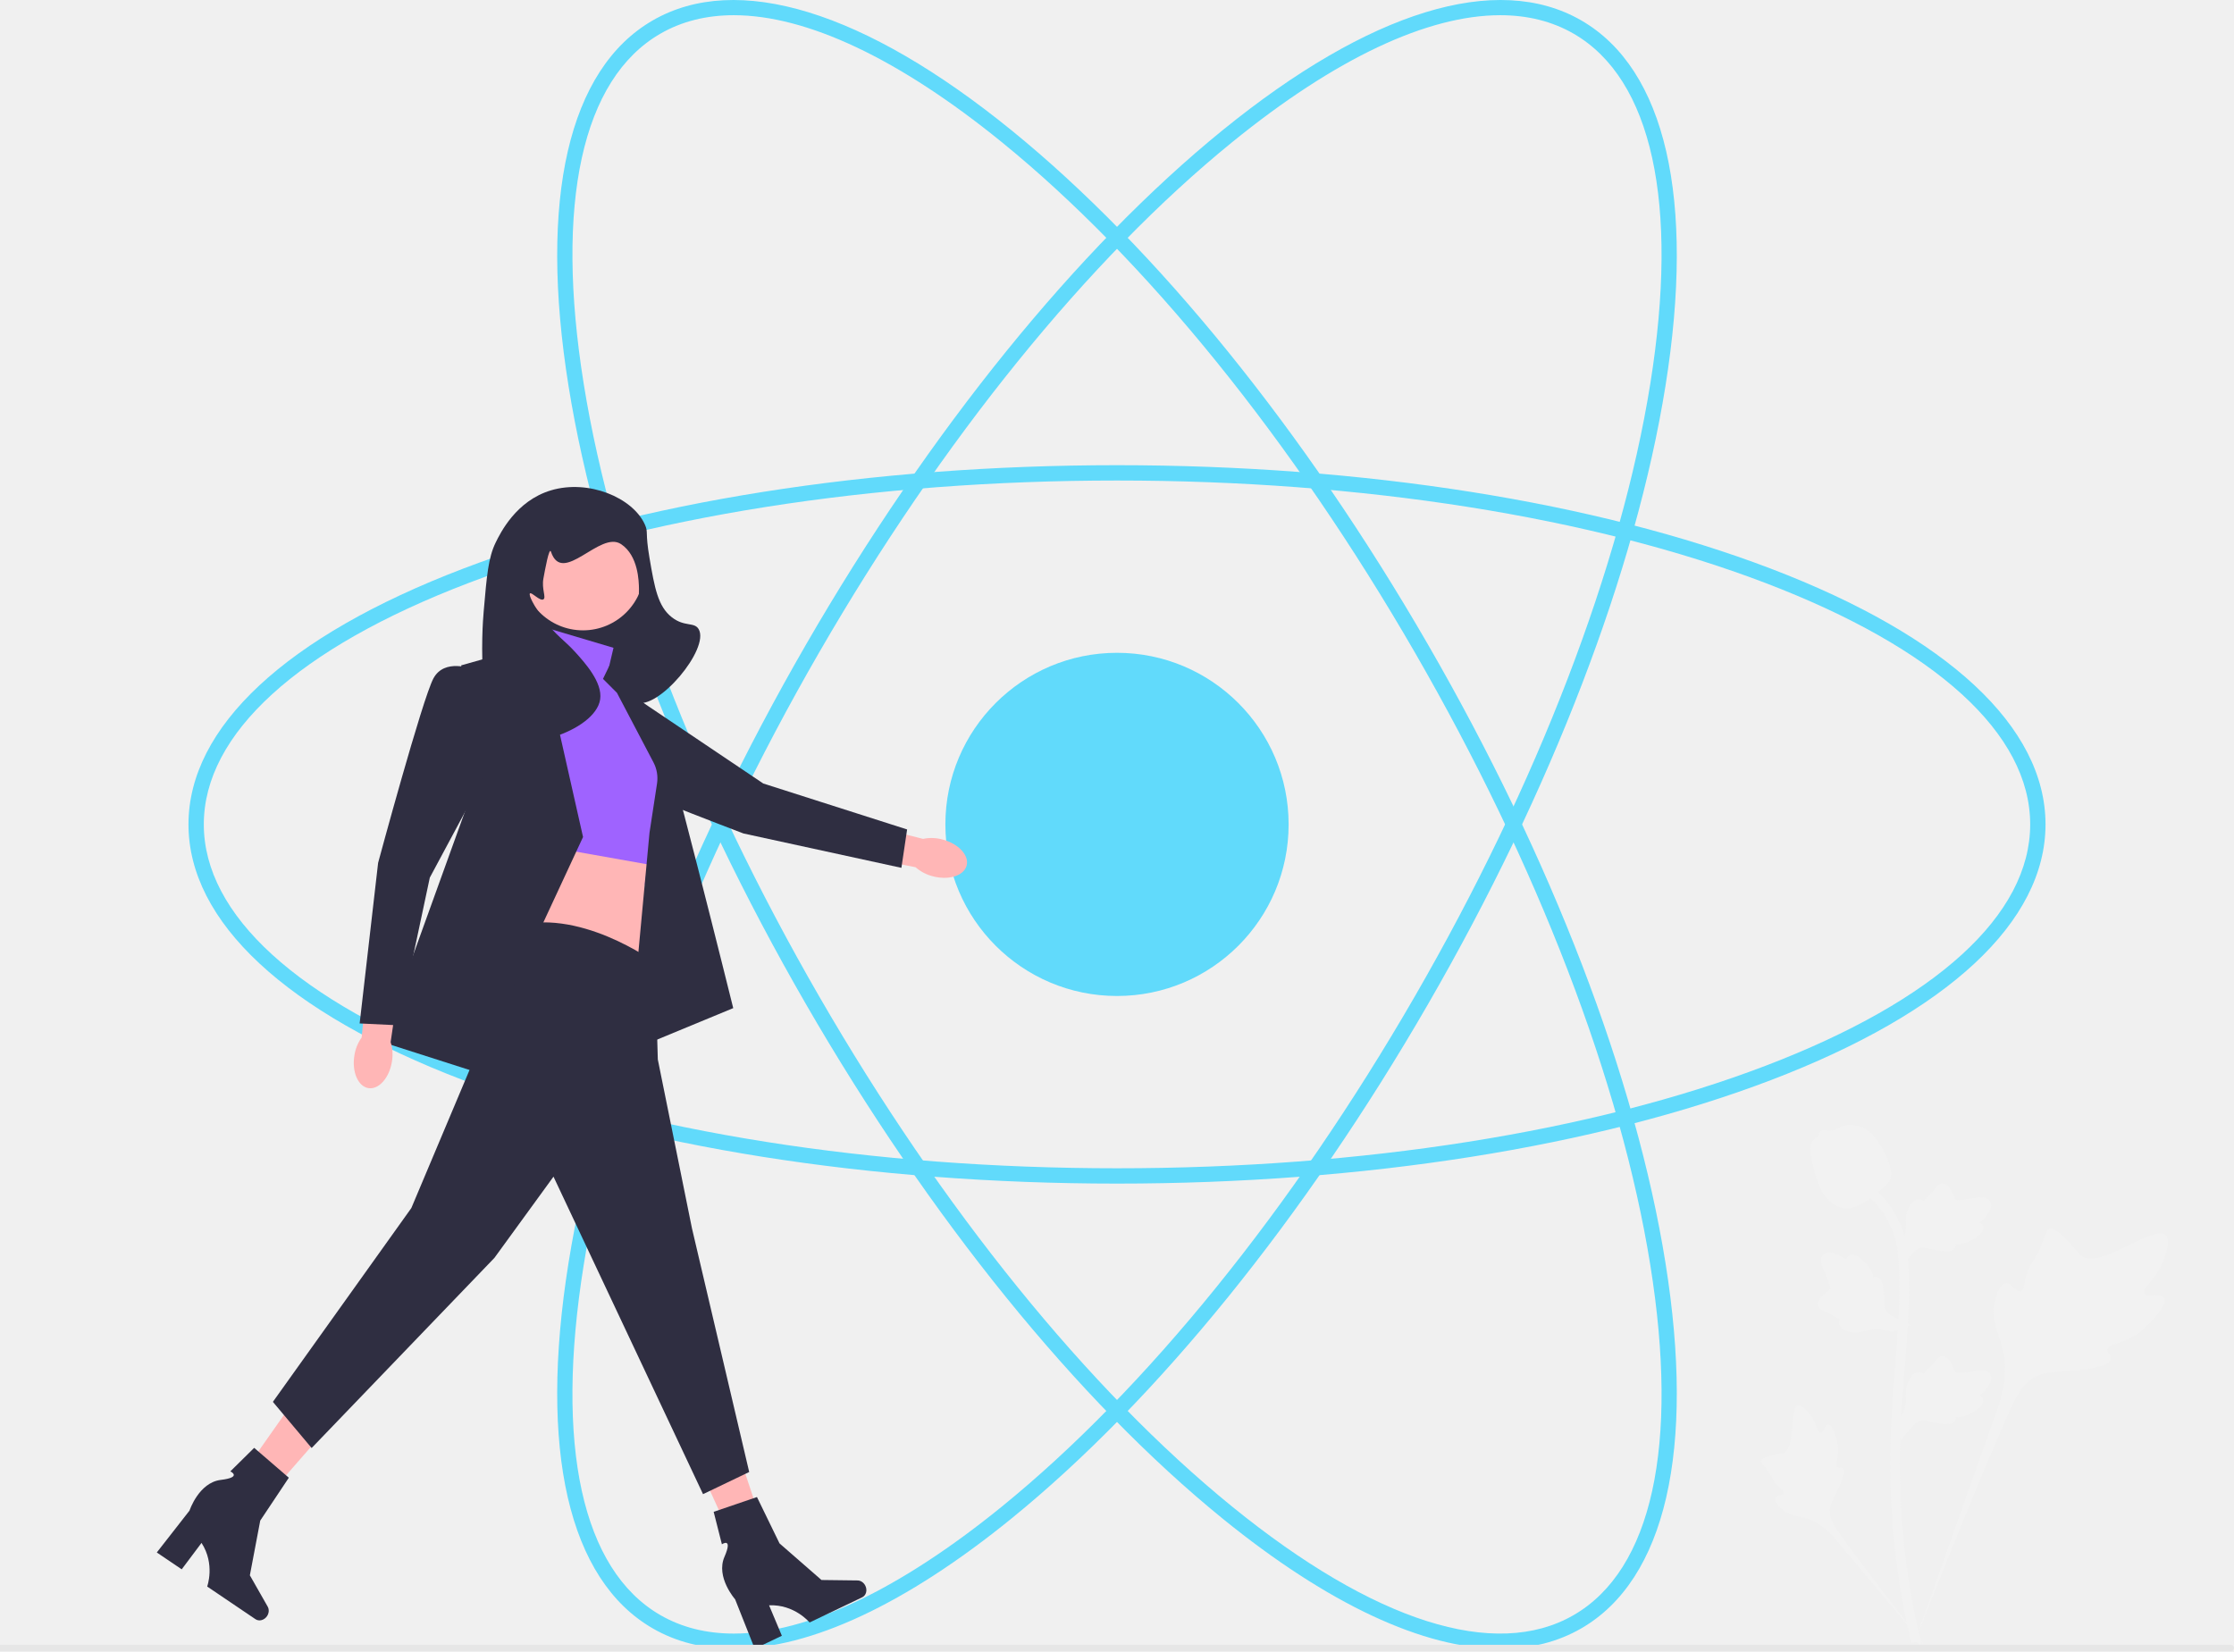
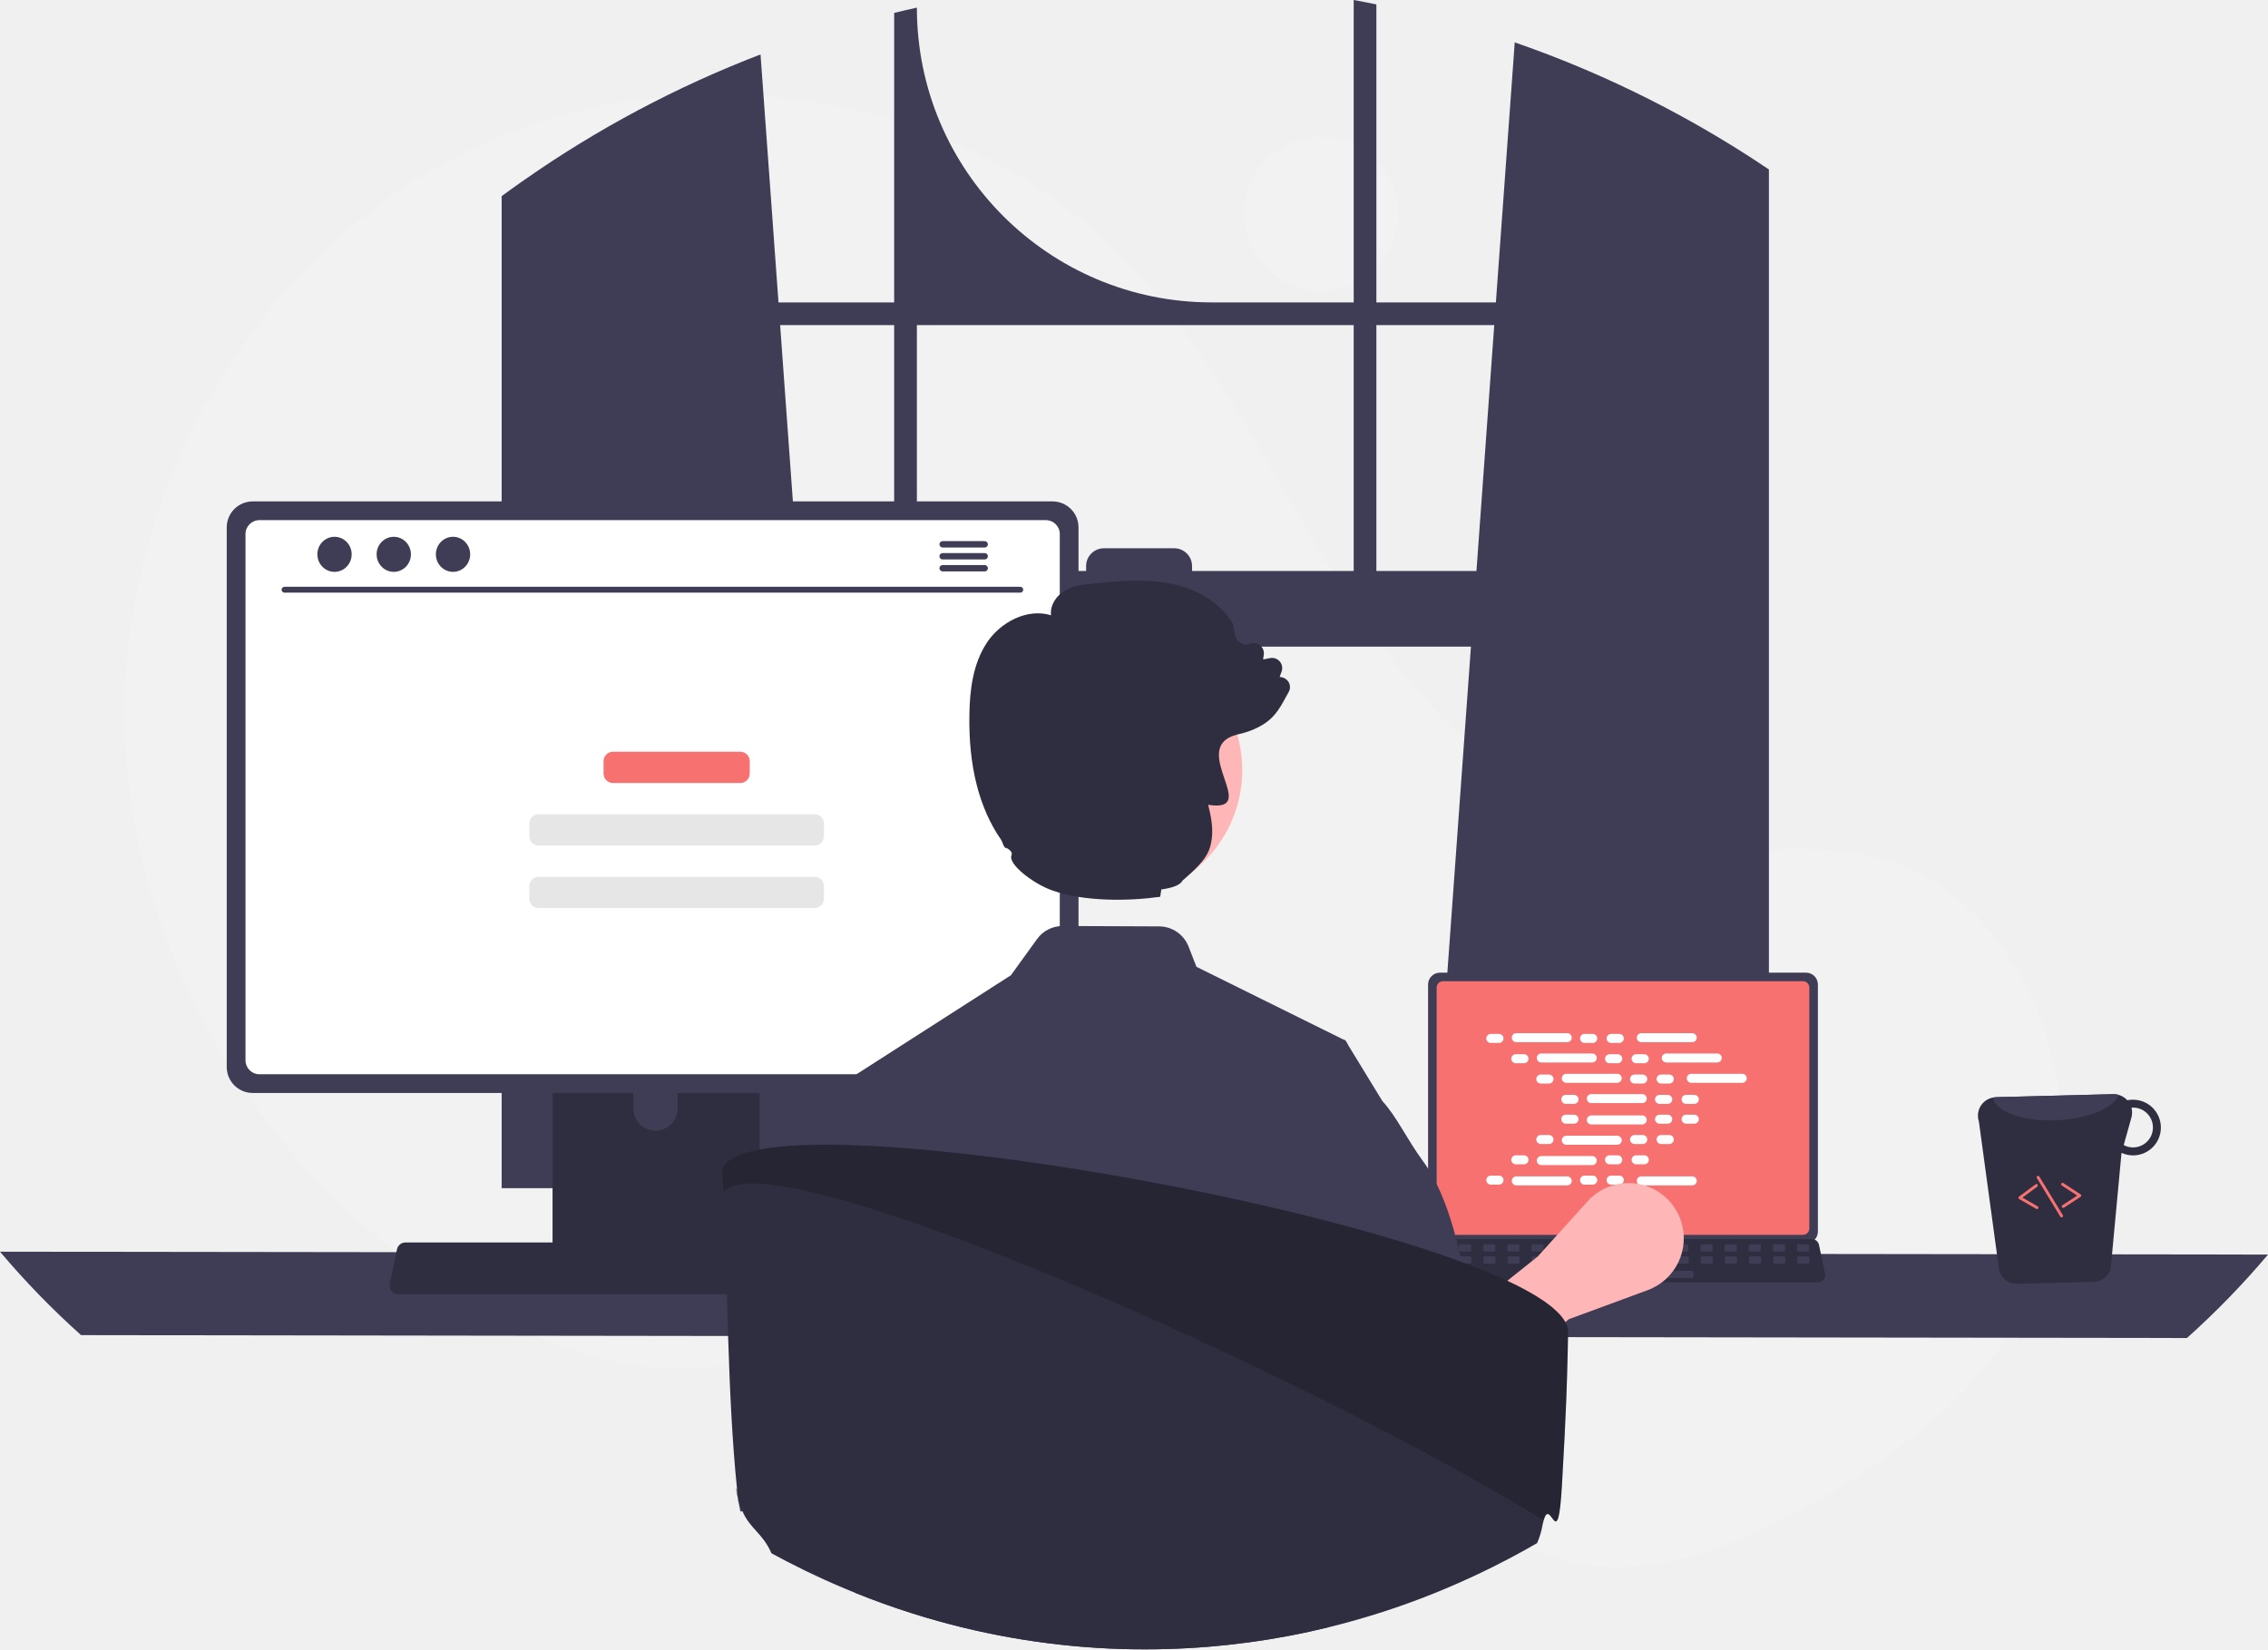
- <svg xmlns="http://www.w3.org/2000/svg" width="583.04" height="431.02" viewBox="0 0 583.04 431.02">
-   <g>
-     <path d="M291.52,308.951c-64.433,0-125.038-9.592-170.652-27.008-46.222-17.648-71.678-41.355-71.678-66.755s25.456-49.105,71.678-66.754c45.614-17.416,106.22-27.008,170.652-27.008s125.038,9.592,170.652,27.008c46.222,17.648,71.677,41.355,71.677,66.754s-25.456,49.106-71.677,66.755c-45.615,17.416-106.22,27.008-170.652,27.008Zm0-183.524c-63.957,0-124.056,9.498-169.226,26.745-44.563,17.015-69.104,39.395-69.104,63.017s24.541,46.003,69.104,63.018c45.17,17.247,105.269,26.745,169.226,26.745s124.056-9.498,169.225-26.745c44.563-17.015,69.104-39.395,69.104-63.018s-24.541-46.002-69.104-63.017c-45.17-17.247-105.269-26.745-169.225-26.745Z" fill="#61dafb" />
-     <path d="M391.642,430.378c-20.024,0-44.985-11.573-72.607-34.022-37.891-30.795-76.5-78.485-108.716-134.285-32.216-55.8-54.212-113.082-61.937-161.293-7.827-48.854-.024-82.752,21.972-95.452,21.996-12.699,55.255-2.507,93.649,28.697,37.891,30.795,76.5,78.485,108.716,134.285,32.216,55.8,54.212,113.082,61.937,161.294,7.827,48.854,.024,82.752-21.972,95.452-6.171,3.562-13.233,5.324-21.042,5.324ZM191.505,3.969c-7.139,0-13.562,1.594-19.149,4.82-20.458,11.812-27.569,44.255-20.022,91.355,7.649,47.742,29.473,104.538,61.451,159.926,31.979,55.388,70.253,102.686,107.774,133.181,37.017,30.086,68.67,40.151,89.127,28.338,20.458-11.812,27.569-44.255,20.022-91.354-7.649-47.742-29.473-104.538-61.451-159.927-31.979-55.388-70.253-102.686-107.775-133.181C234.576,15.259,210.504,3.969,191.505,3.969Z" fill="#61dafb" />
-     <path d="M191.397,430.378c-7.812,0-14.869-1.761-21.042-5.324-21.996-12.7-29.799-46.599-21.972-95.452,7.724-48.212,29.72-105.494,61.937-161.294,32.216-55.8,70.825-103.49,108.716-134.285C357.43,2.817,390.69-7.375,412.685,5.325c21.996,12.699,29.799,46.598,21.972,95.452-7.724,48.211-29.72,105.494-61.937,161.293-32.216,55.8-70.825,103.49-108.716,134.285-27.62,22.448-52.584,34.022-72.607,34.022ZM391.535,3.969c-19,0-43.069,11.288-69.978,33.158-37.521,30.495-75.796,77.793-107.774,133.181-31.978,55.389-53.802,112.185-61.451,159.927-7.546,47.1-.436,79.543,20.022,91.354,5.586,3.226,12.012,4.819,19.149,4.82,19,.002,43.069-11.288,69.977-33.158,37.521-30.495,75.796-77.793,107.775-133.181,31.978-55.389,53.802-112.185,61.451-159.926,7.546-47.1,.436-79.543-20.022-91.355-5.586-3.225-12.012-4.82-19.149-4.82Z" fill="#61dafb" />
-     <circle cx="291.52" cy="215.189" r="44.789" fill="#61dafb" />
-   </g>
-   <g>
-     <path d="M564.784,338.786c-.844-1.424-4.497,.101-5.168-1.191-.669-1.287,2.725-3.249,4.663-7.73,.35-.808,2.553-5.9,.922-7.472-3.092-2.978-17.24,9.313-22.191,5.29-1.087-.883-1.846-2.645-5.134-5.506-1.308-1.138-2.099-1.652-2.865-1.461-1.086,.271-1.172,1.725-2.337,4.584-1.747,4.287-2.78,4.028-3.798,7.449-.756,2.539-.583,4.016-1.472,4.303-1.258,.407-2.416-2.286-4.011-2.045-1.627,.246-2.611,3.382-2.922,5.73-.583,4.406,1.035,7.313,1.932,10.371,.975,3.322,1.553,8.375-.698,15.528l-22.277,62.766c4.918-12.879,19.158-48.185,25.142-61.305,1.727-3.787,3.635-7.629,7.551-9.145,3.77-1.46,8.949-.588,15.55-2.179,.771-.186,2.911-.73,3.18-1.988,.223-1.04-1.036-1.621-.842-2.595,.259-1.307,2.734-1.323,5.775-2.831,2.144-1.063,3.48-2.328,4.629-3.415,.346-.328,5.495-5.262,4.371-7.157Z" fill="#f2f2f2" />
-     <path d="M477.139,371.829c-.942,.004-1.248,2.236-2.076,2.193-.825-.043-.808-2.275-2.448-4.519-.296-.405-2.159-2.955-3.401-2.608-2.354,.658-.404,11.148-3.806,12.418-.747,.279-1.831,.143-4.184,.931-.936,.314-1.417,.554-1.544,.985-.18,.611,.508,1.073,1.575,2.47,1.6,2.094,1.175,2.527,2.56,4.013,1.028,1.104,1.803,1.445,1.687,1.964-.163,.735-1.819,.526-2.161,1.379-.349,.87,.907,2.257,1.969,3.087,1.994,1.557,3.888,1.602,5.647,2.044,1.912,.48,4.559,1.654,7.42,4.823l24.378,29.044c-4.902-6.13-18.122-23.306-22.835-30.028-1.36-1.941-2.696-3.985-2.31-6.345,.371-2.272,2.293-4.562,3.417-8.261,.131-.432,.481-1.639-.058-2.134-.446-.409-1.095,.041-1.517-.335-.567-.504,.14-1.724,.277-3.651,.097-1.359-.138-2.38-.341-3.258-.061-.265-.997-4.215-2.251-4.21Z" fill="#f2f2f2" />
-     <path d="M495.939,376.049l-.568-5.068,.259-.384c1.2-1.777,1.812-3.512,1.819-5.159,.001-.262-.011-.524-.023-.79-.049-1.057-.11-2.371,.575-3.903,.384-.854,1.463-2.831,3.086-2.587,.437,.061,.767,.262,1.018,.497,.037-.059,.075-.117,.115-.181,.505-.771,.905-1.101,1.291-1.419,.296-.245,.602-.497,1.082-1.094,.21-.262,.374-.492,.513-.685,.42-.585,.968-1.282,1.935-1.27,1.033,.049,1.574,.903,1.932,1.468,.64,1.008,.93,1.735,1.122,2.217,.07,.176,.149,.374,.19,.436,.333,.489,3.038,.032,4.057-.135,2.289-.382,4.27-.712,5.087,.732,.585,1.033,.15,2.398-1.33,4.168-.461,.551-.952,.969-1.388,1.297,.361,.215,.684,.546,.815,1.065h0c.308,1.228-.748,2.459-3.137,3.663-.593,.301-1.392,.702-2.512,.896-.527,.091-1.002,.113-1.408,.125-.009,.235-.064,.489-.207,.751-.42,.771-1.293,1.138-2.61,1.05-1.449-.076-2.642-.352-3.694-.595-.919-.21-1.711-.389-2.332-.347-1.153,.093-2.041,1.016-3.083,2.212l-2.603,3.042Z" fill="#f2f2f2" />
-     <path d="M498.572,345.873l-4.758,1.835-.437-.153c-2.023-.71-3.857-.862-5.452-.451-.254,.065-.504,.143-.759,.223-1.01,.316-2.266,.708-3.922,.434-.924-.155-3.11-.697-3.285-2.329-.052-.438,.059-.809,.222-1.111-.066-.021-.133-.042-.204-.065-.874-.293-1.295-.597-1.7-.889-.312-.224-.633-.456-1.332-.769-.307-.137-.571-.237-.793-.322-.672-.258-1.486-.611-1.719-1.549-.215-1.011,.474-1.751,.93-2.241,.813-.875,1.442-1.34,1.86-1.648,.153-.112,.324-.239,.373-.294,.389-.446-.74-2.947-1.159-3.891-.95-2.118-1.772-3.95-.582-5.106,.851-.828,2.282-.754,4.369,.229,.65,.307,1.179,.675,1.607,1.013,.117-.404,.354-.8,.823-1.058h0c1.11-.61,2.569,.099,4.339,2.105,.442,.498,1.033,1.169,1.504,2.203,.221,.487,.363,.941,.478,1.331,.229-.051,.49-.063,.779,.009,.852,.21,1.429,.962,1.678,2.258,.294,1.421,.329,2.645,.362,3.724,.03,.942,.058,1.753,.255,2.344,.382,1.091,1.5,1.717,2.922,2.421l3.603,1.746Z" fill="#f2f2f2" />
-     <path d="M495.939,330.942l-.568-5.068,.259-.384c1.2-1.777,1.812-3.512,1.819-5.159,.001-.262-.011-.524-.023-.79-.049-1.057-.11-2.371,.575-3.903,.384-.854,1.463-2.831,3.086-2.587,.437,.061,.767,.262,1.018,.497,.037-.059,.075-.117,.115-.181,.505-.771,.905-1.101,1.291-1.419,.296-.245,.602-.497,1.082-1.094,.21-.262,.374-.492,.513-.685,.42-.585,.968-1.282,1.935-1.27,1.033,.049,1.574,.903,1.932,1.468,.64,1.008,.93,1.735,1.122,2.217,.07,.176,.149,.374,.19,.436,.333,.489,3.038,.032,4.057-.135,2.289-.382,4.27-.712,5.087,.732,.585,1.033,.15,2.398-1.33,4.168-.461,.551-.952,.969-1.388,1.297,.361,.215,.684,.546,.815,1.065h0c.308,1.228-.748,2.459-3.137,3.663-.593,.301-1.392,.702-2.512,.896-.527,.091-1.002,.113-1.408,.125-.009,.235-.064,.489-.207,.751-.42,.771-1.293,1.138-2.61,1.05-1.449-.076-2.642-.352-3.694-.595-.919-.21-1.711-.389-2.332-.347-1.153,.093-2.041,1.016-3.083,2.212l-2.603,3.042Z" fill="#f2f2f2" />
-     <path d="M501.124,429.32l-1.062-.666-.257-1.226,.257,1.226-1.238,.142c-.02-.115-.087-.379-.188-.793-.554-2.266-2.244-9.162-3.654-20.023-.984-7.581-1.541-15.376-1.656-23.17-.115-7.807,.255-13.717,.551-18.467,.224-3.583,.496-6.994,.762-10.317,.71-8.878,1.379-17.265,.881-26.55-.11-2.073-.341-6.387-2.862-10.978-1.462-2.663-3.476-5.027-5.987-7.023l1.561-1.963c2.771,2.207,5,4.826,6.623,7.782,2.795,5.09,3.047,9.791,3.168,12.05,.507,9.449-.17,17.916-.887,26.88-.264,3.311-.536,6.708-.759,10.276-.294,4.706-.66,10.565-.546,18.271,.113,7.701,.663,15.4,1.634,22.886,1.392,10.724,3.058,17.517,3.605,19.749,.291,1.192,.352,1.441,.054,1.914Z" fill="#f2f2f2" />
-     <path d="M482.075,315.456c-.103,0-.207-.002-.312-.01-2.134-.115-4.11-1.392-5.875-3.796-.827-1.131-1.251-2.42-2.095-4.992-.131-.396-.767-2.408-1.154-5.176-.253-1.808-.221-2.565,.137-3.233,.398-.744,1.041-1.263,1.766-1.613-.032-.24-.006-.487,.098-.739,.427-1.045,1.563-.908,2.177-.842,.311,.039,.699,.091,1.117,.069,.658-.032,1.012-.228,1.548-.521,.513-.281,1.15-.631,2.096-.825,1.865-.389,3.427,.139,3.942,.313,2.71,.903,4.046,3.01,5.593,5.45,.308,.489,1.367,2.271,2.065,4.713,.504,1.762,.433,2.545,.281,3.128-.308,1.197-1.036,1.882-2.885,3.394-1.931,1.583-2.9,2.376-3.732,2.858-1.937,1.118-3.153,1.821-4.768,1.821Z" fill="#f2f2f2" />
-   </g>
-   <g>
-     <g>
-       <path id="b-239" d="M243.47,228.74c4.166,1.099,8.11-.159,8.809-2.811,.699-2.651-2.111-5.691-6.279-6.79-1.659-.462-3.404-.52-5.09-.169l-17.71-4.434-1.904,8.355,17.661,3.484c1.294,1.137,2.841,1.948,4.512,2.364Z" fill="#ffb6b6" />
-       <path d="M146.133,188.062s-3.597,6.903,1.389,10.308,46.502,19.186,46.502,19.186l41.23,8.973,1.488-10.02-37.538-11.993-31.304-21.053-21.767,4.599Z" fill="#2f2e41" />
-     </g>
-     <g>
-       <polygon points="195.229 410.87 202.222 407.724 191.212 374.816 180.892 379.457 195.229 410.87" fill="#ffb6b6" />
-       <path d="M225.854,413.944h0c.559,1.168,.183,2.512-.839,3.001l-13.725,6.567s-3.948-4.783-10.573-4.484l3.336,7.947-7.08,3.388-5.117-12.897s-5.091-5.774-2.791-11.071c2.299-5.297-.659-3.297-.659-3.297l-2.151-8.469,11.301-3.861,5.884,12.094,10.954,9.558,9.416,.118c.838,.01,1.642,.563,2.045,1.407l0-0Z" fill="#2f2e41" />
-     </g>
-     <g>
-       <polygon points="56.861 393.879 63.109 398.323 85.938 372.188 76.717 365.63 56.861 393.879" fill="#ffb6b6" />
-       <path d="M69.689,421.858h0c-.725,1.073-2.075,1.428-3.014,.793l-12.604-8.522s2.131-5.825-1.476-11.39l-5.171,6.896-6.502-4.396,8.541-10.935s2.409-7.311,8.142-8.005c5.733-.694,2.512-2.235,2.512-2.235l6.22-6.137,9.044,7.799-7.461,11.19-2.709,14.283,4.658,8.184c.415,.728,.344,1.701-.18,2.476l0,0Z" fill="#2f2e41" />
-     </g>
-     <rect x="134.654" y="143.321" width="32.834" height="45.092" fill="#2f2e41" />
-     <path d="M160.115,169.095l-17.828-5.3-3.373,9.155-.482,55.892s25.537-5.782,31.319,3.855l1.927-17.346s6.264-8.673,.964-19.755c-5.3-11.082-10.297-16.079-10.297-16.079l-4.158-2.231,1.927-8.191Z" fill="#9f63ff" />
-     <path d="M139.637,220.41l-2.409,24.573,31.801,6.746s-2.409-21.201,.482-26.019l-29.873-5.3Z" fill="#ffb6b6" />
-     <path d="M170.956,251.247s-20.237-14.937-37.583-9.155c0,0-20.478,12.769-9.878,34.933l-16.141,38.306-36.137,50.592,10.118,12.046,47.701-49.629,15.419-21.201,39.028,82.875,12.046-5.782-14.937-63.602-8.914-44.088-.723-25.296Z" fill="#2f2e41" />
-     <polygon points="123.736 279.675 99.645 271.966 122.773 207.882 120.364 173.672 140.768 167.917 152.164 218.482 123.736 279.675" fill="#2f2e41" />
-     <path d="M161.014,180.848l-3.642-3.642,1.624-3.357s10.514,10.905,12.442,13.796,19.925,75.502,19.925,75.502l-27.152,11.227,5.3-57.013,1.962-12.824c.29-1.896-.034-3.836-.926-5.534l-9.533-18.155Z" fill="#2f2e41" />
-     <circle cx="152.152" cy="148.56" r="15.977" fill="#ffb6b6" />
-     <path d="M162.089,142.029c-5.482-3.656-15.293,10.985-18.293,1.985-.468-1.403-1.568,4.805-1.971,6.977-.511,2.759,.782,4.962,0,5.456-.884,.558-3.05-1.932-3.507-1.559-.447,.365,.99,3.259,3.507,6.625,3.341,4.467,5.435,5.555,8.183,8.573,2.559,2.81,7.294,8.01,6.625,12.47-1.258,8.388-21.741,14.871-28.058,8.573-1.512-1.508-1.808-4.923-2.338-11.691-.789-10.072-.193-17.63,0-19.874,.804-9.343,1.206-14.015,3.118-17.926,1.22-2.497,5.33-10.907,14.418-13.639,9.763-2.935,21.382,1.85,24.55,8.963,.915,2.055,.026,1.836,1.169,8.573,1.353,7.973,2.229,12.758,5.845,15.588,3.322,2.6,5.886,1.147,7.014,3.118,2.927,5.112-10.656,21.289-16.367,19.095-3.441-1.322-3.745-9.206-3.507-12.86,.512-7.868,4.41-9.537,4.287-16.757-.033-1.91-.149-8.671-4.676-11.691Z" fill="#2f2e41" />
-     <g>
-       <path id="c-240" d="M92.482,275.542c-.678,4.255,.967,8.053,3.675,8.485,2.708,.431,5.452-2.668,6.13-6.924,.294-1.696,.178-3.439-.339-5.081l2.647-18.063-8.503-1.061-1.706,17.92c-1.002,1.401-1.655,3.021-1.903,4.725Z" fill="#ffb6b6" />
-       <path d="M123.255,174.636s-7.227-2.891-10.118,2.409-14.455,48.183-14.455,48.183l-4.818,41.919,10.118,.482,8.191-38.546,17.828-33.246-6.746-21.201Z" fill="#2f2e41" />
-     </g>
-   </g>
-   <path d="M583.04,430.18h0c0,.464-.376,.84-.84,.84H0v-1.68H582.2c.464,0,.84,.376,.84,.84Z" fill="#e6e6e6" />
+ <svg xmlns="http://www.w3.org/2000/svg" data-name="Layer 1" width="786.82" height="572.258" viewBox="0 0 786.82 572.258">
+   <circle cx="458.321" cy="74.182" r="26.701" fill="#f2f2f2" />
+   <path d="M872.038,661.023c39.688-30.229,58.644-81.025,46.776-129.482q-.442-1.806-.934-3.604c-7.867-28.763-27.332-56.101-55.7-65.291-23.82-7.717-49.82-1.783-74.669-4.851-48.781-6.024-86.601-45.494-113.211-86.819-26.611-41.325-47.062-87.583-82.422-121.724-58.285-56.275-153.362-68.391-225.627-31.76C293.987,254.121,247.955,335.391,249.918,416.386c1.963,80.995,50.046,158.432,119.875,199.517,25.652,15.093,55.321,25.785,84.848,22.044,25.62-3.246,48.899-17.013,74.399-21.1,40.091-6.426,79.927,11.701,114.603,32.824,34.676,21.123,68.17,46.16,107.574,55.952C789.478,715.131,836.881,687.801,872.038,661.023Z" transform="translate(-206.59 -163.8711)" fill="#f2f2f2" />
+   <path d="M815.016,219.191c-.87-.58-1.75-1.13-2.62-1.69a380.24,380.24,0,0,0-80.31-38.93l-6.54,90.22h-41.46v-103.39c-2.61-.54-5.24-1.05-7.87-1.53v104.92H626.946A102.27,102.27,0,0,1,524.676,166.521v-0c-2.64.57-5.26,1.18-7.88,1.83v100.44h-40.13l-6.23-86.03a380.858,380.858,0,0,0-81.94,43.53c-.44.3-.88.61-1.31.91-2.21,1.55-4.39,3.13-6.56,4.73v344.19h118.27l-2.09-28.95-11.5-158.95h231.59l-11.5,158.95-2.09,28.95h116.96v-353.45Q817.656,220.901,815.016,219.191Zm-298.22,142.78h-33.39l-6.17-85.3h39.56Zm159.42,0h-56.08v-1.69a6.18,6.18,0,0,0-6.19-6.18h-24.38a6.178,6.178,0,0,0-6.18,6.18v1.69h-58.71v-85.3h151.54Zm7.87,0v-85.3h40.89l-6.17,85.3Z" transform="translate(-206.59 -163.8711)" fill="#3f3d56" />
+   <path d="M206.59,598.162a289.003,289.003,0,0,0,28.12,28.95l730.58,1a289.003,289.003,0,0,0,28.12-28.95Z" transform="translate(-206.59 -163.8711)" fill="#3f3d56" />
+   <path d="M702.02,505.462v85.704a4.122,4.122,0,0,0,4.119,4.119H833.143a4.122,4.122,0,0,0,4.119-4.119v-85.704a4.124,4.124,0,0,0-4.119-4.115H706.139A4.124,4.124,0,0,0,702.02,505.462Z" transform="translate(-206.59 -163.8711)" fill="#3f3d56" />
+   <path d="M704.999,506.529V590.109a2.205,2.205,0,0,0,2.201,2.201H832.086a2.205,2.205,0,0,0,2.201-2.201V506.529a2.206,2.206,0,0,0-2.201-2.206H707.201A2.206,2.206,0,0,0,704.999,506.529Z" transform="translate(-206.59 -163.8711)" fill="#f87171" />
+   <path d="M699.364,607.881a2.47,2.47,0,0,0,1.943.93H837.299a2.502,2.502,0,0,0,2.446-3.016l-2.111-10.027a2.507,2.507,0,0,0-1.558-1.818,2.425,2.425,0,0,0-.888-.168H703.41a2.424,2.424,0,0,0-.888.168,2.507,2.507,0,0,0-1.558,1.818l-2.111,10.027A2.501,2.501,0,0,0,699.364,607.881Z" transform="translate(-206.59 -163.8711)" fill="#2f2e41" />
+   <rect x="830.034" y="595.588" width="4.188" height="2.513" rx="0.488" transform="translate(1457.666 1029.819) rotate(-180)" fill="#3f3d56" />
+   <rect x="821.657" y="595.588" width="4.188" height="2.513" rx="0.488" transform="translate(1440.912 1029.819) rotate(-180)" fill="#3f3d56" />
+   <rect x="813.28" y="595.588" width="4.188" height="2.513" rx="0.488" transform="translate(1424.158 1029.819) rotate(-180)" fill="#3f3d56" />
+   <rect x="804.903" y="595.588" width="4.188" height="2.513" rx="0.488" transform="translate(1407.404 1029.819) rotate(-180)" fill="#3f3d56" />
+   <rect x="796.526" y="595.588" width="4.188" height="2.513" rx="0.488" transform="translate(1390.65 1029.819) rotate(-180)" fill="#3f3d56" />
+   <rect x="788.149" y="595.588" width="4.188" height="2.513" rx="0.488" transform="translate(1373.896 1029.819) rotate(-180)" fill="#3f3d56" />
+   <rect x="779.772" y="595.588" width="4.188" height="2.513" rx="0.488" transform="translate(1357.142 1029.819) rotate(-180)" fill="#3f3d56" />
+   <rect x="771.395" y="595.588" width="4.188" height="2.513" rx="0.488" transform="translate(1340.388 1029.819) rotate(-180)" fill="#3f3d56" />
+   <rect x="763.018" y="595.588" width="4.188" height="2.513" rx="0.488" transform="translate(1323.634 1029.819) rotate(-180)" fill="#3f3d56" />
+   <rect x="754.641" y="595.588" width="4.188" height="2.513" rx="0.488" transform="translate(1306.88 1029.819) rotate(-180)" fill="#3f3d56" />
+   <rect x="746.264" y="595.588" width="4.188" height="2.513" rx="0.488" transform="translate(1290.126 1029.819) rotate(-180)" fill="#3f3d56" />
+   <rect x="737.887" y="595.588" width="4.188" height="2.513" rx="0.488" transform="translate(1273.372 1029.819) rotate(-180)" fill="#3f3d56" />
+   <rect x="729.51" y="595.588" width="4.188" height="2.513" rx="0.488" transform="translate(1256.618 1029.819) rotate(-180)" fill="#3f3d56" />
+   <rect x="721.133" y="595.588" width="4.188" height="2.513" rx="0.488" transform="translate(1239.865 1029.819) rotate(-180)" fill="#3f3d56" />
+   <rect x="712.756" y="595.588" width="4.188" height="2.513" rx="0.488" transform="translate(1223.111 1029.819) rotate(-180)" fill="#3f3d56" />
+   <rect x="704.379" y="595.588" width="4.188" height="2.513" rx="0.488" transform="translate(1206.357 1029.819) rotate(-180)" fill="#3f3d56" />
+   <rect x="830.133" y="599.777" width="4.188" height="2.513" rx="0.488" transform="translate(1457.864 1038.196) rotate(-180)" fill="#3f3d56" />
+   <rect x="821.756" y="599.777" width="4.188" height="2.513" rx="0.488" transform="translate(1441.11 1038.196) rotate(-180)" fill="#3f3d56" />
+   <rect x="813.379" y="599.777" width="4.188" height="2.513" rx="0.488" transform="translate(1424.356 1038.196) rotate(-180)" fill="#3f3d56" />
+   <rect x="805.002" y="599.777" width="4.188" height="2.513" rx="0.488" transform="translate(1407.602 1038.196) rotate(-180)" fill="#3f3d56" />
+   <rect x="796.625" y="599.777" width="4.188" height="2.513" rx="0.488" transform="translate(1390.848 1038.196) rotate(-180)" fill="#3f3d56" />
+   <rect x="788.248" y="599.777" width="4.188" height="2.513" rx="0.488" transform="translate(1374.094 1038.196) rotate(-180)" fill="#3f3d56" />
+   <rect x="779.871" y="599.777" width="4.188" height="2.513" rx="0.488" transform="translate(1357.34 1038.196) rotate(-180)" fill="#3f3d56" />
+   <rect x="771.494" y="599.777" width="4.188" height="2.513" rx="0.488" transform="translate(1340.586 1038.196) rotate(-180)" fill="#3f3d56" />
+   <rect x="763.117" y="599.777" width="4.188" height="2.513" rx="0.488" transform="translate(1323.832 1038.196) rotate(-180)" fill="#3f3d56" />
+   <rect x="754.74" y="599.777" width="4.188" height="2.513" rx="0.488" transform="translate(1307.078 1038.196) rotate(-180)" fill="#3f3d56" />
+   <rect x="746.363" y="599.777" width="4.188" height="2.513" rx="0.488" transform="translate(1290.324 1038.196) rotate(-180)" fill="#3f3d56" />
+   <rect x="737.986" y="599.777" width="4.188" height="2.513" rx="0.488" transform="translate(1273.57 1038.196) rotate(-180)" fill="#3f3d56" />
+   <rect x="729.609" y="599.777" width="4.188" height="2.513" rx="0.488" transform="translate(1256.816 1038.196) rotate(-180)" fill="#3f3d56" />
+   <rect x="721.232" y="599.777" width="4.188" height="2.513" rx="0.488" transform="translate(1240.062 1038.196) rotate(-180)" fill="#3f3d56" />
+   <rect x="712.855" y="599.777" width="4.188" height="2.513" rx="0.488" transform="translate(1223.309 1038.196) rotate(-180)" fill="#3f3d56" />
+   <rect x="704.478" y="599.777" width="4.188" height="2.513" rx="0.488" transform="translate(1206.555 1038.196) rotate(-180)" fill="#3f3d56" />
+   <rect x="760.604" y="604.803" width="33.508" height="2.513" rx="0.488" transform="translate(1348.126 1048.248) rotate(-180)" fill="#3f3d56" />
+   <rect x="515.631" y="358.737" width="5.966" height="3.122" rx="1.561" fill="#fff" />
+   <rect x="548.154" y="358.737" width="5.966" height="3.122" rx="1.561" fill="#fff" />
+   <rect x="557.369" y="358.737" width="5.966" height="3.122" rx="1.561" fill="#fff" />
+   <rect x="524.477" y="358.477" width="20.796" height="3.122" rx="1.561" fill="#fff" />
+   <rect x="567.841" y="358.477" width="20.796" height="3.122" rx="1.561" fill="#fff" />
+   <rect x="524.304" y="365.784" width="5.966" height="3.122" rx="1.561" fill="#fff" />
+   <rect x="556.827" y="365.784" width="5.966" height="3.122" rx="1.561" fill="#fff" />
+   <rect x="566.042" y="365.784" width="5.966" height="3.122" rx="1.561" fill="#fff" />
+   <rect x="533.15" y="365.523" width="20.796" height="3.122" rx="1.561" fill="#fff" />
+   <rect x="576.514" y="365.523" width="20.796" height="3.122" rx="1.561" fill="#fff" />
+   <rect x="532.977" y="372.83" width="5.966" height="3.122" rx="1.561" fill="#fff" />
+   <rect x="565.5" y="372.83" width="5.966" height="3.122" rx="1.561" fill="#fff" />
+   <rect x="574.715" y="372.83" width="5.966" height="3.122" rx="1.561" fill="#fff" />
+   <rect x="541.823" y="372.57" width="20.796" height="3.122" rx="1.561" fill="#fff" />
+   <rect x="585.187" y="372.57" width="20.796" height="3.122" rx="1.561" fill="#fff" />
+   <rect x="541.649" y="379.877" width="5.966" height="3.122" rx="1.561" fill="#fff" />
+   <rect x="574.172" y="379.877" width="5.966" height="3.122" rx="1.561" fill="#fff" />
+   <rect x="583.387" y="379.877" width="5.966" height="3.122" rx="1.561" fill="#fff" />
+   <rect x="550.496" y="379.617" width="20.796" height="3.122" rx="1.561" fill="#fff" />
+   <rect x="548.154" y="407.898" width="5.966" height="3.122" rx="1.561" fill="#fff" />
+   <rect x="557.369" y="407.898" width="5.966" height="3.122" rx="1.561" fill="#fff" />
+   <rect x="567.841" y="408.158" width="20.796" height="3.122" rx="1.561" fill="#fff" />
+   <rect x="515.631" y="407.898" width="5.966" height="3.122" rx="1.561" fill="#fff" />
+   <rect x="524.477" y="408.158" width="20.796" height="3.122" rx="1.561" fill="#fff" />
+   <rect x="524.304" y="400.851" width="5.966" height="3.122" rx="1.561" fill="#fff" />
+   <rect x="556.827" y="400.851" width="5.966" height="3.122" rx="1.561" fill="#fff" />
+   <rect x="566.042" y="400.851" width="5.966" height="3.122" rx="1.561" fill="#fff" />
+   <rect x="533.15" y="401.111" width="20.796" height="3.122" rx="1.561" fill="#fff" />
+   <rect x="532.977" y="393.804" width="5.966" height="3.122" rx="1.561" fill="#fff" />
+   <rect x="565.5" y="393.804" width="5.966" height="3.122" rx="1.561" fill="#fff" />
+   <rect x="574.715" y="393.804" width="5.966" height="3.122" rx="1.561" fill="#fff" />
+   <rect x="541.823" y="394.064" width="20.796" height="3.122" rx="1.561" fill="#fff" />
+   <rect x="541.649" y="386.758" width="5.966" height="3.122" rx="1.561" fill="#fff" />
+   <rect x="574.172" y="386.758" width="5.966" height="3.122" rx="1.561" fill="#fff" />
+   <rect x="583.387" y="386.758" width="5.966" height="3.122" rx="1.561" fill="#fff" />
+   <rect x="550.496" y="387.018" width="20.796" height="3.122" rx="1.561" fill="#fff" />
+   <path d="M711.507,654.353l-13.35-21.102,41.902-33.403,17.295-19.161a19.161,19.161,0,0,1,32.418,6.828h0a19.161,19.161,0,0,1-11.57,23.991l-27.349,10.075Z" transform="translate(-206.59 -163.8711)" fill="#ffb6b6" />
+   <path d="M398.28,501.352v102.56h71.85v-102.56a3.448,3.448,0,0,0-2.43-3.3,3.175,3.175,0,0,0-1.03-.16H401.75A3.463,3.463,0,0,0,398.28,501.352Zm28.04,35.24a7.67,7.67,0,0,1,15.34,0v11.9a7.67,7.67,0,0,1-15.34,0Z" transform="translate(-206.59 -163.8711)" fill="#2f2e41" />
+   <path d="M398.06,600.632v9.89a1.946,1.946,0,0,0,1.93,1.94h68.43a1.94,1.94,0,0,0,1.93-1.94v-9.89Z" transform="translate(-206.59 -163.8711)" fill="#3f3d56" />
+   <path d="M285.25,346.832V534.092a9.007,9.007,0,0,0,9,9h277.5a9.007,9.007,0,0,0,9-9V346.832a9.011,9.011,0,0,0-9-8.99H294.25A9.012,9.012,0,0,0,285.25,346.832Z" transform="translate(-206.59 -163.8711)" fill="#3f3d56" />
+   <path d="M291.76,349.162v182.62a4.818,4.818,0,0,0,4.81,4.81H569.44a4.818,4.818,0,0,0,4.81-4.81v-182.62a4.82,4.82,0,0,0-4.81-4.82H296.57A4.821,4.821,0,0,0,291.76,349.162Z" transform="translate(-206.59 -163.8711)" fill="#fff" />
+   <path d="M342.4,611.792a2.948,2.948,0,0,0,2.32,1.11h162.34a2.987,2.987,0,0,0,2.92-3.6l-2.52-11.97a2.993,2.993,0,0,0-1.86-2.17,2.895,2.895,0,0,0-1.06-.2H347.23a2.894,2.894,0,0,0-1.06.2,2.992,2.992,0,0,0-1.86,2.17l-2.52,11.97A2.985,2.985,0,0,0,342.4,611.792Z" transform="translate(-206.59 -163.8711)" fill="#2f2e41" />
+   <path d="M560.585,369.499H305.261a1.016,1.016,0,0,1,0-2.031H560.585a1.016,1.016,0,0,1,0,2.031Z" transform="translate(-206.59 -163.8711)" fill="#3f3d56" />
+   <ellipse cx="116.051" cy="192.33" rx="5.95" ry="6.083" fill="#3f3d56" />
+   <ellipse cx="136.607" cy="192.33" rx="5.95" ry="6.083" fill="#3f3d56" />
+   <ellipse cx="157.163" cy="192.33" rx="5.95" ry="6.083" fill="#3f3d56" />
+   <path d="M548.206,351.622h-14.6a1.105,1.105,0,0,0,0,2.21h14.6a1.105,1.105,0,0,0,0-2.21Z" transform="translate(-206.59 -163.8711)" fill="#3f3d56" />
+   <path d="M548.206,355.772h-14.6a1.105,1.105,0,0,0,0,2.21h14.6a1.105,1.105,0,0,0,0-2.21Z" transform="translate(-206.59 -163.8711)" fill="#3f3d56" />
+   <path d="M548.206,359.922h-14.6a1.105,1.105,0,0,0,0,2.21h14.6a1.105,1.105,0,0,0,0-2.21Z" transform="translate(-206.59 -163.8711)" fill="#3f3d56" />
+   <path d="M900.186,604.972a6.416,6.416,0,0,0,6.183,4.331l26.492-.682a6.329,6.329,0,0,0,5.981-4.657l3.749-40.087a9.794,9.794,0,0,0,4.238.871,9.661,9.661,0,1,0-.485-19.317,8.184,8.184,0,0,0-1.736.181,6.548,6.548,0,0,0-4.874-2.103l-40.751,1.052a5.853,5.853,0,0,0-1.005.125,6.365,6.365,0,0,0-4.873,8.265Zm43.173-43.817,2.668-9.553a6.506,6.506,0,0,0,.02-3.375c.129-0.0.244-.062.373-.062a6.91,6.91,0,0,1,.324,13.817A6.505,6.505,0,0,1,943.359,561.156Z" transform="translate(-206.59 -163.8711)" fill="#2f2e41" />
+   <path d="M897.978,544.686c.868,4.964,10.629,8.454,22.366,7.847,10.793-.497,19.617-4.287,21.234-8.778a6.025,6.025,0,0,0-1.844-.246l-40.751,1.052A5.853,5.853,0,0,0,897.978,544.686Z" transform="translate(-206.59 -163.8711)" fill="#3f3d56" />
+   <path d="M922.494,582.944a.497.497,0,0,0,.151-.066l5.753-3.766a.499.499,0,0,0,0-.836l-5.98-3.917a.5.5,0,1,0-.548.836l5.341,3.498-5.114,3.348a.5.5,0,0,0,.396.903Z" transform="translate(-206.59 -163.8711)" fill="#f87171" />
+   <path d="M913.408,583.363a.5.5,0,0,0,.126-.918l-5.303-3.04,5.126-3.807a.5.5,0,1,0-.596-.802l-5.739,4.263a.5.5,0,0,0,.049.835l5.965,3.42A.5.5,0,0,0,913.408,583.363Z" transform="translate(-206.59 -163.8711)" fill="#f87171" />
+   <path d="M921.922,586.244a.482.482,0,0,0,.137-.058.5.5,0,0,0,.168-.687l-8.155-13.408a.5.5,0,0,0-.854.521l8.155,13.408A.5.5,0,0,0,921.922,586.244Z" transform="translate(-206.59 -163.8711)" fill="#f87171" />
+   <rect x="209.385" y="260.827" width="50.719" height="10.846" rx="3.264" fill="#f87171" />
+   <rect x="183.626" y="282.519" width="102.236" height="10.846" rx="3.264" fill="#e6e6e6" />
+   <rect x="183.626" y="304.21" width="102.236" height="10.846" rx="3.264" fill="#e6e6e6" />
+   <path d="M497.301,540.717l.217.684.011.023,6.525,19.838,7.506,22.861,14.123,42.961.137,6.673v.023l1.049,53.684-2.909,7.278,3.274,11.932s-1.506-18.037-9.582-7.679c-4.574,5.886-9.925,11.91-14.317,17.556q9.6,3.884,19.507,7.027c1.426.456,2.863.89,4.301,1.323q.462.137.924.274a266.863,266.863,0,0,0,67.351,10.826c1.186.034,2.35.057,3.479.08.399.011.787.023,1.175.023,1.278.011,2.544.023,3.822.023q3.867,0,7.7-.114a266.853,266.853,0,0,0,56.091-7.586c-.125-7.586-.468-16.45-.958-25.918-.228-4.643-5.35-9.674-5.658-14.533-.217-3.65,4.381-7.084,4.141-10.792-1.551-22.827-3.491-14.064-4.928-30.229q-.222-2.379-.411-4.552c-.924-10.381-1.563-16.872-1.563-16.872l6.137-38.683,9.639-60.734-.742-1.221-.833-.411-50.844-25.165-2.761-7.073a10.979,10.979,0,0,0-10.141-6.947l-33.493-.137a10.931,10.931,0,0,0-8.909,4.529l-9.069,12.56Z" transform="translate(-206.59 -163.8711)" fill="#3f3d56" />
+   <path d="M533.407,617.525,525.82,633.758l-5.179,11.088-8.909,46.646-4.46,4.734L503.45,679.467l-39.998,8.881c-1.312-7.29-.351.247-1.161-7.75.228-.228.468-.456.707-.685.639-.593,1.175-1.152,1.164-1.688-.456-27.584.913-74.526,12.343-102.966a60.053,60.053,0,0,1,7.027-13.107c.228-.308.445-.616.662-.924,5.27-7.381,8.601-14.647,13.324-19.815v-.011a.53.53,0,0,0,.08-.08.157.157,0,0,0,.046-.034l32.443-17.203,1.392,39.105.992,28.109Z" transform="translate(-206.59 -163.8711)" fill="#3f3d56" />
+   <path d="M650.391,622.135l9.476,20.275,3.307,7.061,8.907,46.642,4.446,4.723,3.83-16.755,1.8-.369,32.459-6.722,9.461,30.046a17.984,17.984,0,0,0-3.261-22.506c-.646-.585-1.184-1.154-1.169-1.692.538-32.443-1.446-91.684-19.367-116.066-5.692-7.738-9.107-15.445-14.076-20.829-.015-.015-.015-.031-.031-.031L674.081,526.114l-.738-1.215-.831-.415Z" transform="translate(-206.59 -163.8711)" fill="#3f3d56" />
+   <circle id="a657ec4b-47ce-4d2a-9c58-81a811696ca9" data-name="Ellipse 5" cx="386.397" cy="267.201" r="44.558" fill="#ffb6b6" />
+   <path d="M653.212,399.948a3.759,3.759,0,0,0-2.69-1.19l.67-1.86a3.528,3.528,0,0,0-3.96-4.7l-2.44.47.23-1.63a3.534,3.534,0,0,0-4.73-3.82,3.766,3.766,0,0,1-3.24-.23,3.846,3.846,0,0,1-1.92-2.61l-.85-4.1-.09-.22c-4.14-6.9-12.1-11.92-21.84-13.76-8.67-1.65-17.56-.81-26.13-.02-3.4.32-7.24.68-10.44,2.64-2.72,1.68-5.02,5.04-4.55,8.43-8.45-2.59-17.51,2.58-22,9.1-5.32,7.76-6.19,17.48-6.33,25.08-.38,17.98,3.33,32.69,11,43.73.56.8.7,2.47,1.81,3.03l-.23-.37c1.24.62,2.5,1.62,2.03,2.69-1.35,3.08,7.62,9.89,13.94,12.14,11.53,4.11,26.86,3.76,37.64,2.28l.38-2.55c3.89-.53,6.63-1.54,7.4-3.12,1.36-1.16,2.52-2.2,3.53-3.16l.01-.01c.02-.02.06-.05.08-.07,4.87-4.67,6-7.33,6.51-11.38.49-3.97-.38-8-1.27-11.63,18.74,2.9-7.38-19.96,10.08-24.38a5.434,5.434,0,0,1,.61-.15c.51-.12,1.02-.24,1.51-.38a26.448,26.448,0,0,0,6.72-2.87c4.88-2.97,6.49-6.91,9.01-11.35A3.427,3.427,0,0,0,653.212,399.948Z" transform="translate(-206.59 -163.8711)" fill="#2f2e41" />
+   <path d="M750.582,625.308c-.01,1.75-.03,4.2-.11,7.23q-.015.63-.03,1.29c-.13,5.57-.26,10.24-.47,15.43-.01.36-.02.71-.04,1.07-.28,7.24-.72,15.67-1.48,29.02-1.41,24.66-3.87,3.39-6.34,12.04-.12.43-.25.94-.37,1.54a27.916,27.916,0,0,1-1.88,6.33c-1.31.78-2.66,1.53-3.99,2.28-3.79,2.11-7.64,4.14-11.52,6.07-2.18,1.08-4.37,2.14-6.57,3.16-.35.16-.69.32-1.03.47a270.887,270.887,0,0,1-34.75,13.26c-2.32.7-4.63,1.38-6.97,2.01-2.44.68-4.88,1.32-7.35,1.92a266.893,266.893,0,0,1-56.09,7.59c-2.55.08-5.12.11-7.7.11-1.28,0-2.54-.01-3.82-.02-.39,0-.78-.01-1.17-.02-1.13-.03-2.3-.05-3.48-.08a266.663,266.663,0,0,1-67.35-10.83l-.93-.27c-1.44-.44-2.87-.87-4.3-1.33q-9.9-3.135-19.51-7.02-7.335-2.955-14.5-6.34a.339.339,0,0,1-.12-.06c-1-.46-2.01-.94-3.01-1.43-.13-.07-.27-.14-.41-.21q-5.595-2.73-11.07-5.72c-3.07-7.05-7.39-8.4-10.07-14.6a25.874,25.874,0,0,1-1.68-5.74c0-.02-.01-.04-.01-.07.28,3.72-1.19-6.6-.01-.04-.01-.12-.02-.25-.03-.4-.03-.36-.07-.8-.13-1.35-3.43-33.49-3.21-71.79-4.7-103.35q-.15-3.06-.31-5.86c-.03-.62-.07-1.23-.11-1.83.07-.18.15-.37.24-.55a1.002,1.002,0,0,1,.07-.15,1.623,1.623,0,0,1,.1-.18c.02-.03.05-.07.07-.1a.917.917,0,0,1,.05-.1c.09-.14.19-.29.3-.43.05-.06.09-.11.14-.16a.808.808,0,0,1,.12-.14.637.637,0,0,1,.11-.13c.04-.04.08-.09.13-.14a.302.302,0,0,1,.08-.08,2.033,2.033,0,0,1,.26-.25,9.624,9.624,0,0,1,1.14-.9c.14-.09.29-.18.43-.28a19.135,19.135,0,0,1,3.17-1.52c.38-.14.76-.27,1.17-.41.15-.04.29-.09.44-.14.22-.07.44-.14.67-.19,1.14-.34,2.37-.63,3.7-.9.16-.03.33-.06.5-.1.24-.05.49-.09.74-.13.34-.06.69-.12,1.04-.18,2.97-.47,6.34-.82,10.06-1.05q.525-.03,1.05-.06c.41-.02.82-.04,1.24-.06.35-.02.71-.03,1.07-.04.35-.02.71-.03,1.08-.04,1.01-.03,2.05-.06,3.11-.08,3.02-.06,6.2-.04,9.54.03,1.55.04,3.13.08,4.75.15.11,0,.21.01.31.01,1.41.05,2.83.11,4.29.19,1.02.05,2.05.1,3.08.16.97.06,1.95.12,2.94.19.77.04,1.54.1,2.32.15.66.05,1.32.1,1.98.14l.9.06c.49.04.98.07,1.48.12,1.1.09,2.2.18,3.32.27,1.11.1,2.24.2,3.37.3s2.27.21,3.41.32c.12.01.23.02.34.03,1.04.11,2.08.21,3.13.32.24.02.49.04.73.07,1.001.101,2.022.218,3.032.326.31.033.618.066.929.1.791.086,1.572.161,2.368.254,1.05.12,2.12.23,3.16.37.81.09,1.62.18,2.43.28,1.27.15,2.56.31,3.85.48.49.06.98.12,1.47.19,3.68.46,7.4.97,11.18,1.5,5.73.81,11.55,1.69,17.41,2.64q8.805,1.425,17.71,3.01c1.5.27,3,.54,4.51.82q1.02.195,2.04.39c1.16.21,2.32.43,3.48.65,1.16.22,2.32.44,3.48.67,1.38.27,2.77.54,4.15.81,9.09,1.8,18.13,3.72,26.95,5.73,1.45.33,2.9.67,4.34,1q4.32,1.005,8.56,2.04c.78.18,1.55.37,2.32.56,1.92.48,3.84.96,5.73,1.45l.33.09c1.39.34,2.75.69,4.11,1.05q4.815,1.26,9.47,2.55,3.09.855,6.11,1.73c3.01.87,5.96,1.75,8.83,2.64.71.22,1.42.44,2.12.65,2.1.65,4.17,1.31,6.18,1.97,1.6.52,3.16,1.05,4.7,1.58q2.31.795,4.53,1.59c.95.34,1.89.7,2.83,1.04,1.35.5,2.68,1,3.98,1.5.4.15.79.31,1.18.46.25.11.49.2.73.3.47.19.95.37,1.41.56.47.18.93.37,1.39.57.45.18.91.37,1.35.56.45.18.89.37,1.33.57.37.15.73.31,1.08.47.71.31,1.42.62,2.11.94.34.16.68.31,1.02.47l.78.36c.11.06.22.11.33.16.25.12.51.25.76.37.58.27,1.15.56,1.71.83.75.38,1.48.76,2.18,1.13.71.38,1.4.76,2.06,1.13.11.06.21.12.32.18.15.08.3.17.45.25.51.29,1,.59,1.49.88.96.59,1.87,1.17,2.72,1.75.19.13.37.26.56.38.63.45,1.23.89,1.79,1.34,0,.01,0,.01.01.01.19.14.37.29.55.43.15.14.31.26.46.4.52.45,1,.88,1.44,1.32a5.667,5.667,0,0,1,.42.43,1.208,1.208,0,0,1,.16.16c.2.2.38.4.55.6a.553.553,0,0,1,.07.09c.24.28.46.56.67.84.1.14.21.28.3.42.12.17.24.35.34.52.09.14.17.29.25.43a7.257,7.257,0,0,1,.54,1.13,5.241,5.241,0,0,1,.27.82A5.844,5.844,0,0,1,750.582,625.308Z" transform="translate(-206.59 -163.8711)" fill="#2f2e41" />
+   <path d="M750.582,625.308c-.01,1.75-.03,4.2-.11,7.23-.01.42-.03.85-.04,1.29-.1,4.25-.25,9.5-.46,15.43-.01.36-.02.71-.04,1.07-.28,7.24-.72,15.67-1.48,29.02-1.41,24.66-3.87,3.39-6.34,12.04-6.86-4.22-14.38-8.64-22.42-13.18q-2.175-1.23-4.39-2.47c-16.08-8.97-34.04-18.37-52.79-27.68-.74-.37-1.49-.74-2.23-1.1-42.95-21.23-89.83-41.88-127.81-55.66-7.33-2.66-14.33-5.06-20.91-7.17-13.86-4.43-25.84-7.53-35.06-8.87-9.6-1.4-16.23-.9-18.91,1.99q-.15-3.06-.31-5.86-.06-.93-.12-1.83c.062-.165.142-.322.22-.48.011-.023.019-.047.03-.07a1.002,1.002,0,0,1,.07-.15,1.623,1.623,0,0,1,.1-.18,1.06,1.06,0,0,1,.12-.2c.09-.14.19-.29.3-.43a3.483,3.483,0,0,1,.26-.3.637.637,0,0,1,.11-.13c.04-.04.08-.09.13-.14a.302.302,0,0,1,.08-.08,2.033,2.033,0,0,1,.26-.25,9.624,9.624,0,0,1,1.14-.9c.14-.09.29-.18.43-.28a19.135,19.135,0,0,1,3.17-1.52c.38-.14.76-.27,1.17-.41.15-.04.29-.09.44-.14.22-.07.44-.14.67-.19,1.14-.34,2.37-.63,3.7-.9.4-.08.82-.16,1.24-.23.34-.06.69-.12,1.04-.18,2.97-.47,6.34-.82,10.06-1.05q.525-.03,1.05-.06c.41-.02.82-.04,1.24-.06.35-.02.71-.03,1.07-.04.35-.02.71-.03,1.08-.04,1.01-.03,2.05-.06,3.11-.08,3.02-.05,6.2-.03,9.54.04,1.55.03,3.13.08,4.75.15.1,0,.21.01.31.01,1.41.04,2.84.11,4.29.18,1.02.05,2.05.1,3.08.16.97.06,1.95.12,2.94.19.77.04,1.54.1,2.32.15.66.05,1.32.1,1.98.14.79.06,1.58.12,2.38.18,1.1.09,2.2.18,3.32.27,1.11.1,2.24.2,3.37.3s2.27.21,3.41.32c.12.01.23.02.34.03,1.04.11,2.08.21,3.13.32q8.73.885,17.97,2.07,5.52.705,11.18,1.51c5.73.81,11.55,1.69,17.41,2.63q8.805,1.425,17.71,3.01c1.5.27,3,.54,4.51.82q2.76.51,5.52,1.04c1.16.22,2.32.44,3.48.67,1.38.27,2.77.54,4.15.81,9.09,1.8,18.13,3.72,26.95,5.73,1.45.33,2.9.67,4.34,1q4.32,1.005,8.56,2.04c.78.19,1.55.38,2.32.57q2.895.72,5.73,1.44v.01c.11.02.22.05.33.08,1.38.35,2.75.7,4.11,1.06q4.815,1.26,9.47,2.54c2.06.58,4.1,1.15,6.11,1.73,3.01.88,5.96,1.76,8.83,2.64.71.22,1.42.44,2.12.65q3.15.99,6.18,1.97c1.6.52,3.16,1.05,4.7,1.58q2.31.795,4.53,1.59c.96.34,1.9.69,2.83,1.03,1.36.5,2.68,1,3.98,1.51.4.15.79.31,1.18.46.73.28,1.44.57,2.14.86.47.18.93.37,1.39.57.45.18.91.37,1.35.56.45.18.89.37,1.33.57.37.15.73.31,1.08.47.71.31,1.42.62,2.11.94.34.16.68.31,1.02.47l.78.36c.11.06.22.11.33.16.85.4,1.67.8,2.47,1.2.75.38,1.48.76,2.18,1.13.83.44,1.62.87,2.38,1.31.15.08.3.17.45.25.51.29,1,.59,1.49.88.96.59,1.87,1.17,2.72,1.75.84.58,1.62,1.15,2.35,1.72,0,.01,0,.01.01.01.35.28.69.56,1.01.83.52.45,1,.88,1.44,1.32a5.667,5.667,0,0,1,.42.43,1.208,1.208,0,0,1,.16.16c.21.23.42.46.62.69.24.28.46.56.67.84.1.14.21.28.3.42.12.17.24.35.34.52.09.14.17.29.25.43a7.257,7.257,0,0,1,.54,1.13,6.053,6.053,0,0,1,.27.82A5.844,5.844,0,0,1,750.582,625.308Z" transform="translate(-206.59 -163.8711)" opacity="0.2" />
</svg>
